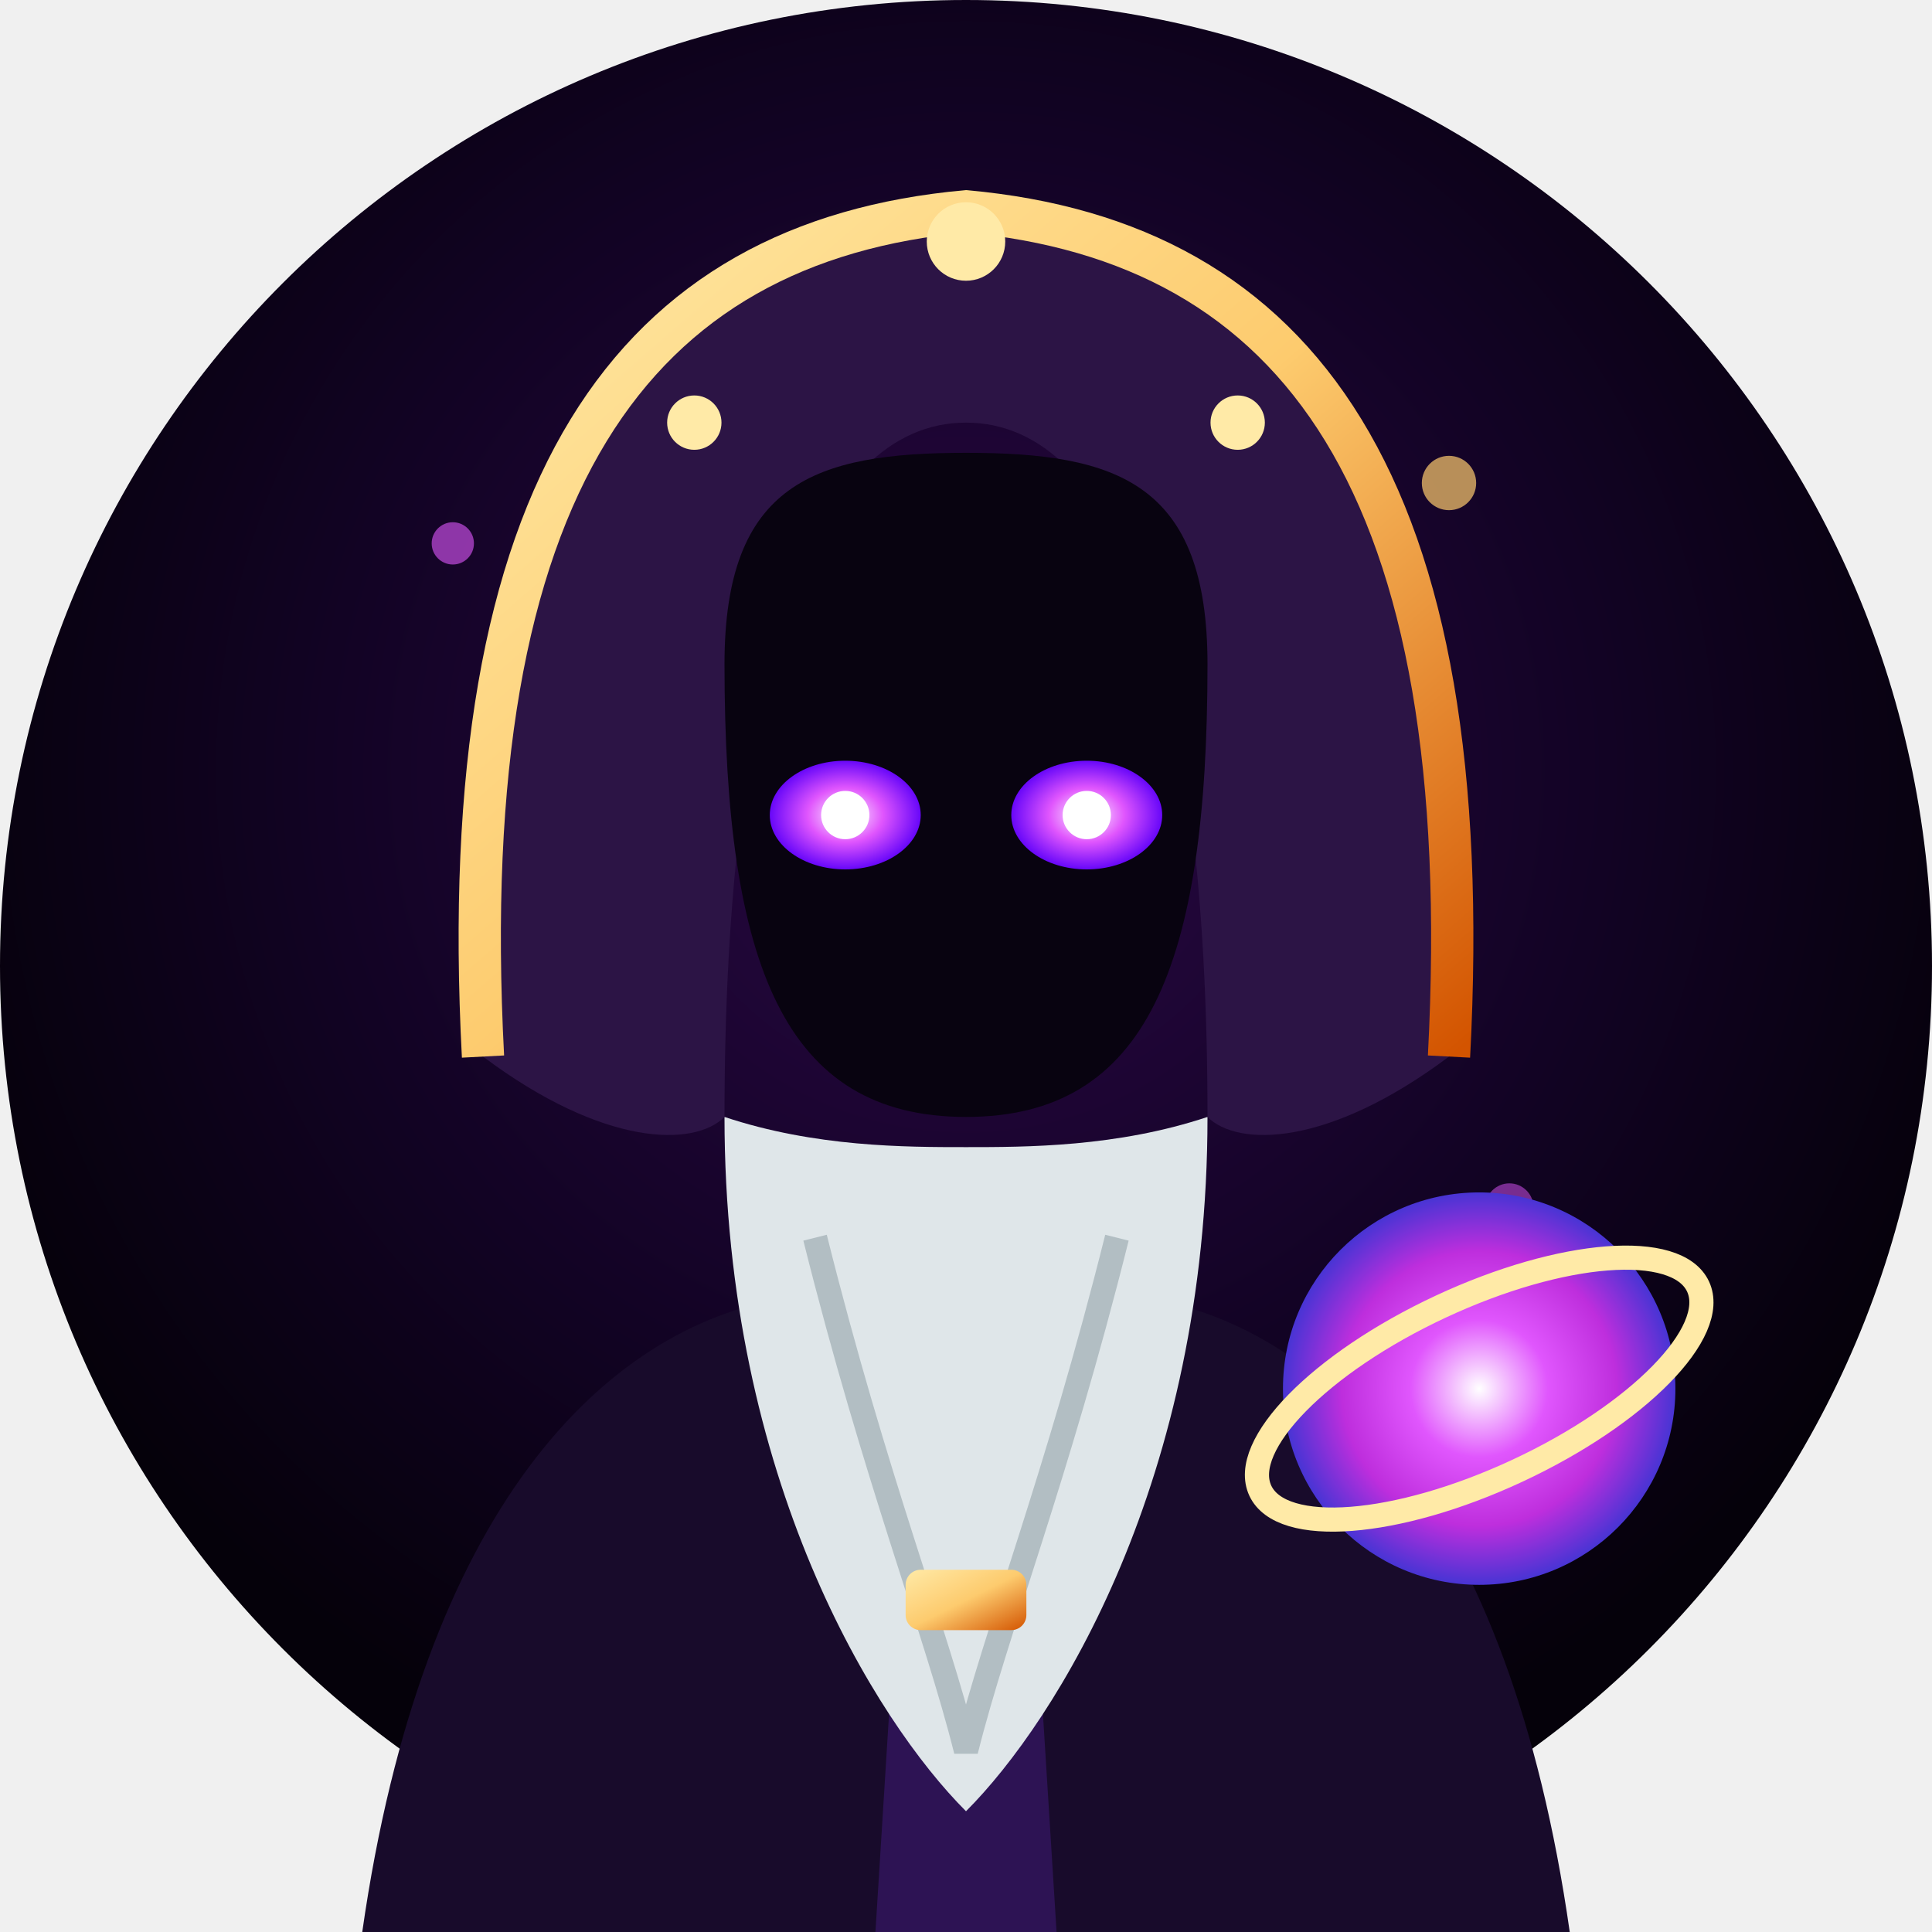
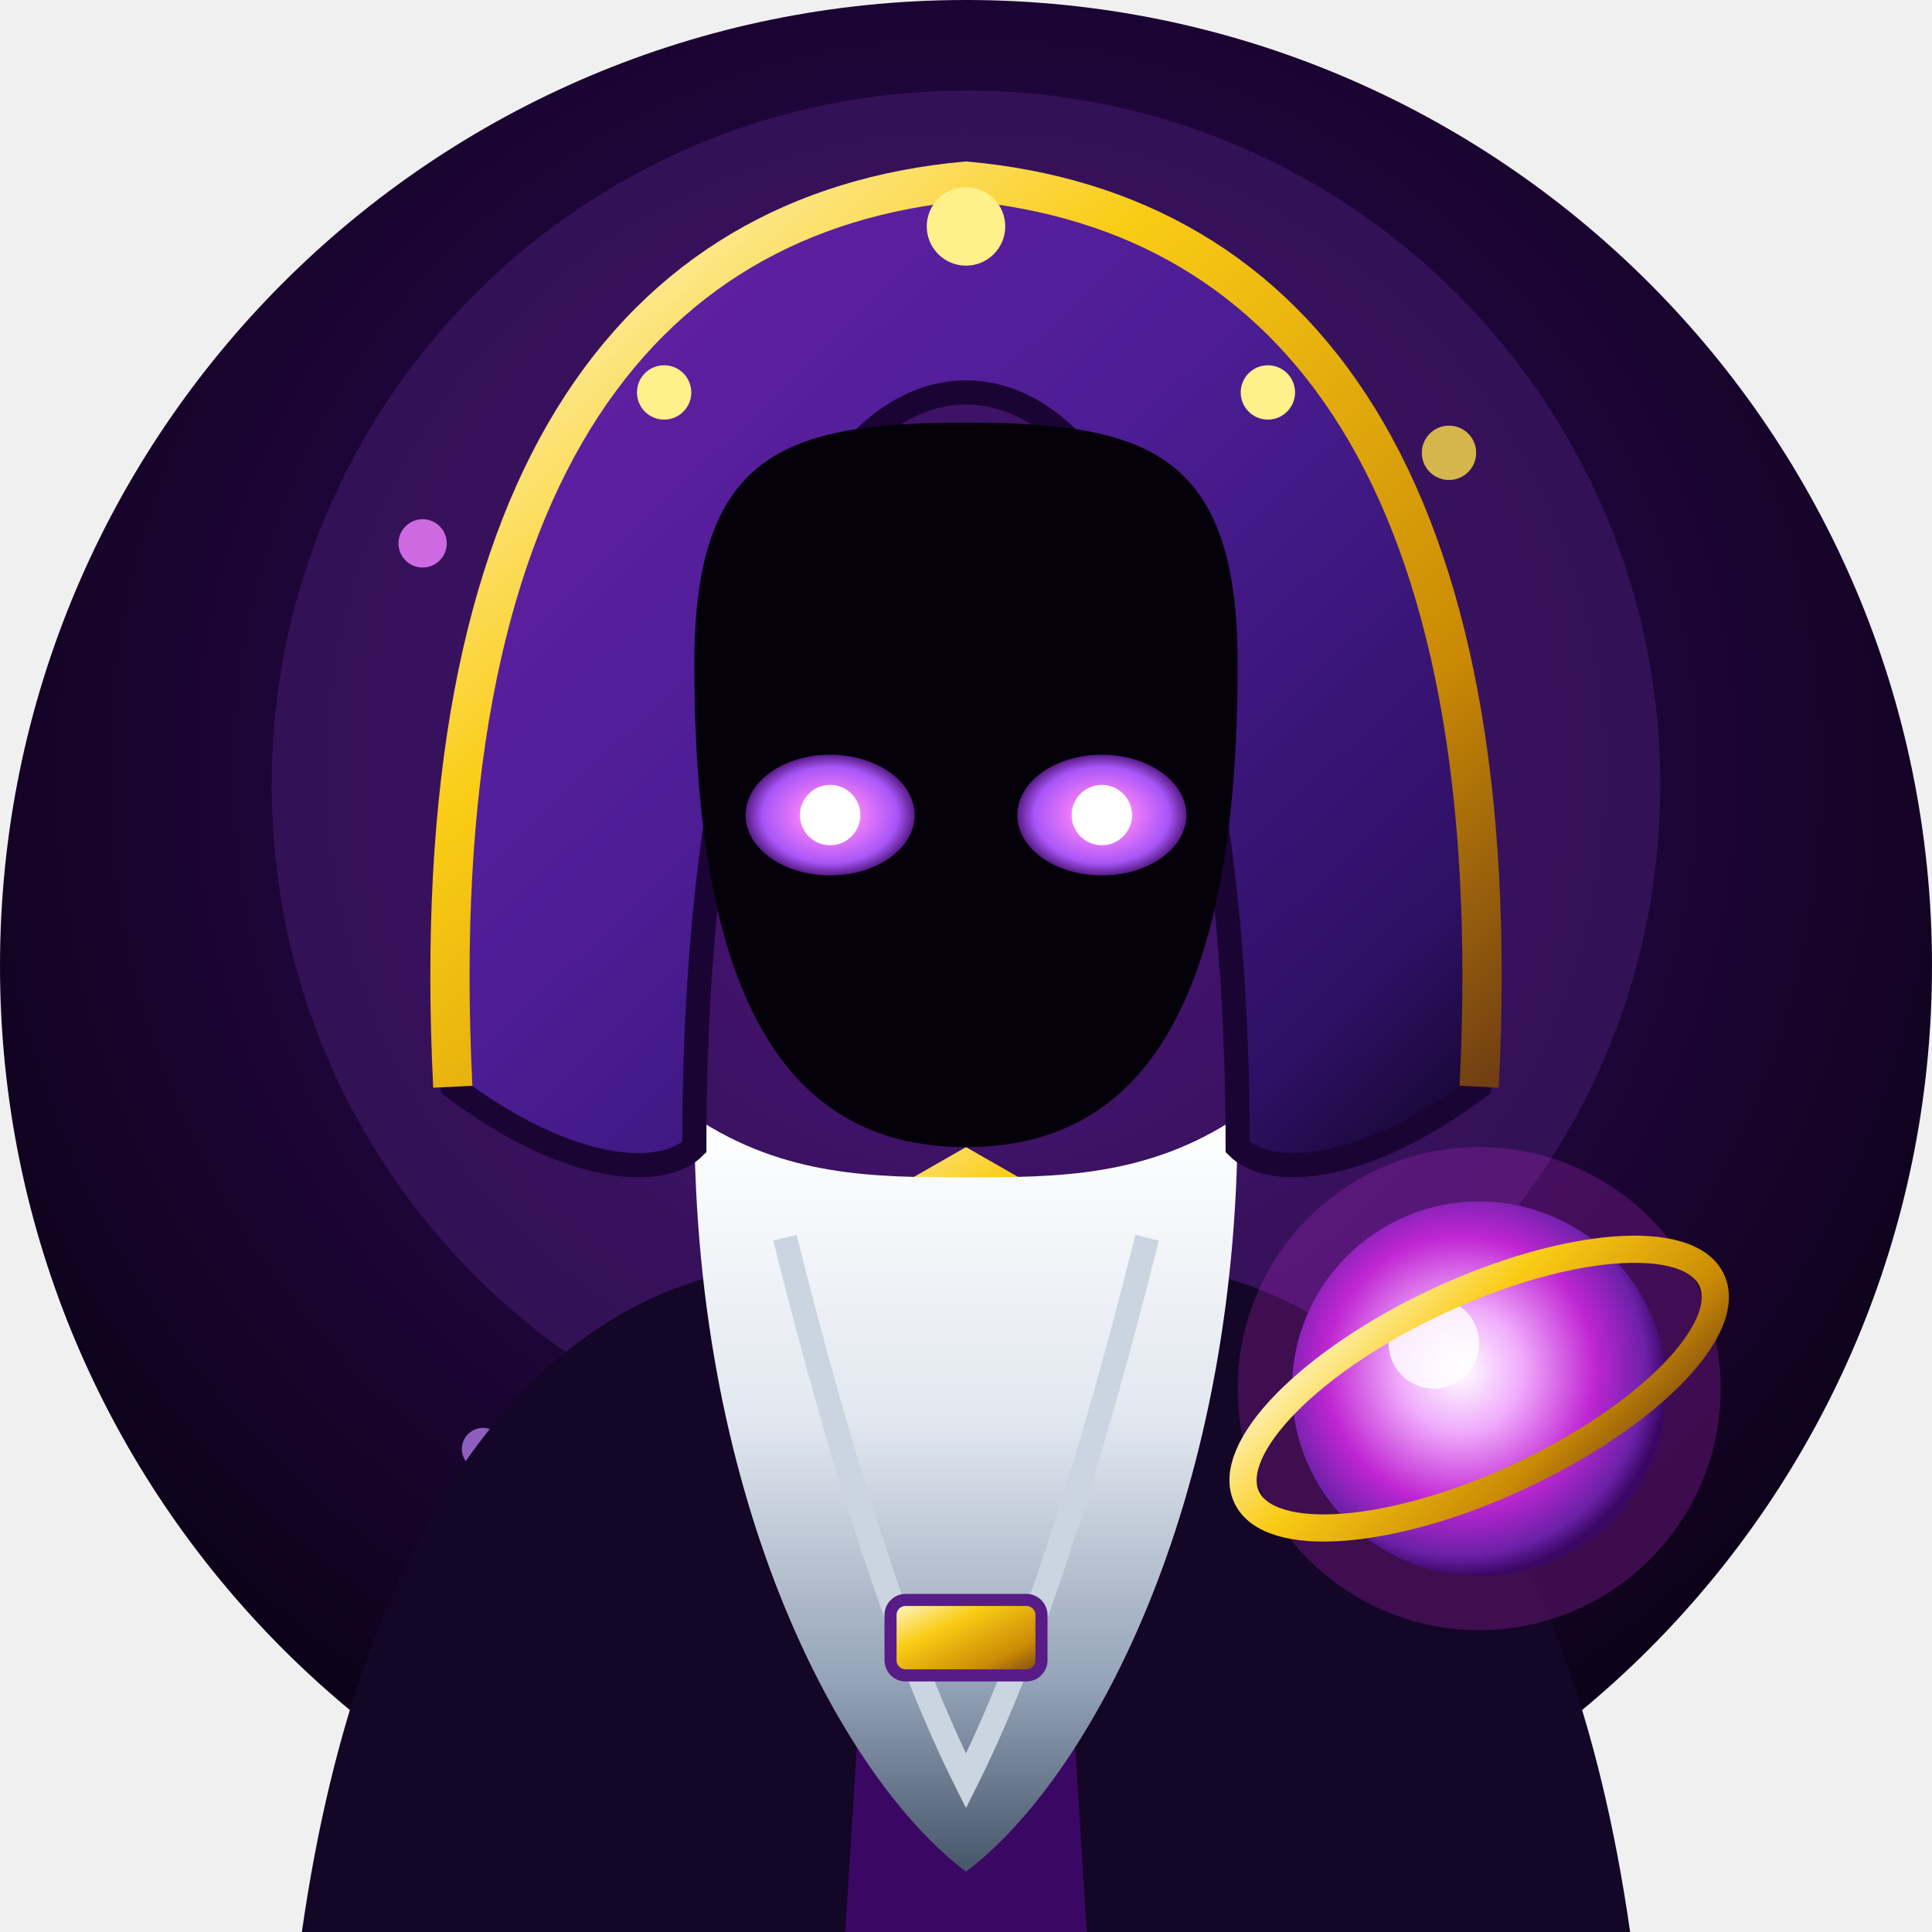
<svg xmlns="http://www.w3.org/2000/svg" viewBox="0 0 64 64">
  <defs>
-     <radialGradient id="bgArchi" cx="50%" cy="40%" r="55%">
-       <stop offset="0%" stop-color="#2a0845" />
-       <stop offset="60%" stop-color="#120324" />
-       <stop offset="100%" stop-color="#05010a" />
+     <radialGradient id="bgArchiVoid" cx="50%" cy="40%" r="65%">
+       <stop offset="0%" stop-color="#3b0764" />
+       <stop offset="55%" stop-color="#1e0538" />
+       <stop offset="100%" stop-color="#07010e" />
    </radialGradient>
-     <linearGradient id="oroMago" x1="0" y1="0" x2="1" y2="1">
-       <stop offset="0%" stop-color="#ffeaa7" />
-       <stop offset="50%" stop-color="#fdcb6e" />
-       <stop offset="100%" stop-color="#d35400" />
+     <linearGradient id="oroArcanoPuro" x1="0" y1="0" x2="1" y2="1">
+       <stop offset="0%" stop-color="#fffde7" />
+       <stop offset="35%" stop-color="#facc15" />
+       <stop offset="75%" stop-color="#ca8a04" />
+       <stop offset="100%" stop-color="#713f12" />
    </linearGradient>
-     <radialGradient id="orbeMagico" cx="50%" cy="50%" r="50%">
+     <linearGradient id="mantoPurpura" x1="0" y1="0" x2="1" y2="1">
+       <stop offset="0%" stop-color="#6b21a8" />
+       <stop offset="45%" stop-color="#4c1d95" />
+       <stop offset="85%" stop-color="#2e1065" />
+       <stop offset="100%" stop-color="#0f0524" />
+     </linearGradient>
+     <linearGradient id="barbaAncestral" x1="0" y1="0" x2="0" y2="1">
      <stop offset="0%" stop-color="#ffffff" />
-       <stop offset="35%" stop-color="#e056fd" />
-       <stop offset="70%" stop-color="#be2edd" />
-       <stop offset="100%" stop-color="#4834d4" />
+       <stop offset="40%" stop-color="#e2e8f0" />
+       <stop offset="75%" stop-color="#94a3b8" />
+       <stop offset="100%" stop-color="#475569" />
+     </linearGradient>
+     <radialGradient id="orbeCosmico" cx="45%" cy="45%" r="55%">
+       <stop offset="0%" stop-color="#ffffff" />
+       <stop offset="30%" stop-color="#f0abfc" />
+       <stop offset="65%" stop-color="#c026d3" />
+       <stop offset="90%" stop-color="#6b21a8" />
+       <stop offset="100%" stop-color="#3b0764" />
    </radialGradient>
-     <radialGradient id="ojoArcano" cx="50%" cy="50%" r="50%">
+     <radialGradient id="ojoArcanoPuro" cx="50%" cy="50%" r="50%">
      <stop offset="0%" stop-color="#ffffff" />
-       <stop offset="50%" stop-color="#e056fd" />
-       <stop offset="100%" stop-color="#6807f9" />
+       <stop offset="40%" stop-color="#e879f9" />
+       <stop offset="80%" stop-color="#a855f7" />
+       <stop offset="100%" stop-color="#581c87" />
    </radialGradient>
  </defs>
-   <circle cx="32" cy="32" r="32" fill="url(#bgArchi)" />
-   <circle cx="15" cy="18" r="0.7" fill="#e056fd" opacity="0.6" />
-   <circle cx="48" cy="16" r="0.9" fill="#fdcb6e" opacity="0.7" />
-   <circle cx="50" cy="40" r="0.8" fill="#e056fd" opacity="0.5" />
-   <path d="M12 64 C14 50, 20 44, 26 43 L32 48 L38 43 C44 44, 50 50, 52 64 Z" fill="#180b2b" />
-   <path d="M26 43 L32 48 L38 43 L32 40 Z" fill="url(#oroMago)" />
-   <path d="M30 48 L34 48 L35 64 L29 64 Z" fill="#2d1354" />
-   <path d="M24 37 C24 49, 29 57, 32 60 C35 57, 40 49, 40 37 C37 38, 34 38, 32 38 C30 38, 27 38, 24 37 Z" fill="#dfe6e9" />
-   <path d="M27 41 C29 49, 31 54, 32 58 C33 54, 35 49, 37 41" stroke="#b2bec3" stroke-width="0.8" fill="none" />
-   <rect x="30" y="52" width="4" height="2" rx="0.5" fill="url(#oroMago)" />
-   <path d="M16 35 C15 16, 21 8, 32 7 C43 8, 49 16, 48 35 C44 38, 41 38, 40 37 C40 22, 37 14, 32 14 C27 14, 24 22, 24 37 C23 38, 20 38, 16 35 Z" fill="#2c1445" />
-   <path d="M16 35 C15 16, 21 8, 32 7 C43 8, 49 16, 48 35" stroke="url(#oroMago)" stroke-width="1.4" fill="none" />
-   <circle cx="32" cy="8" r="1.3" fill="#ffeaa7" />
-   <circle cx="23" cy="14" r="0.9" fill="#ffeaa7" />
-   <circle cx="41" cy="14" r="0.9" fill="#ffeaa7" />
-   <path d="M24 22 C24 16, 27 15, 32 15 C37 15, 40 16, 40 22 C40 32, 38 37, 32 37 C26 37, 24 32, 24 22 Z" fill="#080310" />
-   <ellipse cx="28" cy="27" rx="2.5" ry="1.8" fill="url(#ojoArcano)">
-     <animate attributeName="opacity" values="0.7;1;0.7" dur="2s" repeatCount="indefinite" />
+   <circle cx="32" cy="32" r="32" fill="url(#bgArchiVoid)" />
+   <circle cx="32" cy="26" r="23" fill="#a855f7" opacity="0.15">
+     <animate attributeName="opacity" values="0.1;0.25;0.1" dur="2.6s" repeatCount="indefinite" />
+   </circle>
+   <circle cx="14" cy="18" r="0.8" fill="#e879f9" opacity="0.85">
+     <animate attributeName="cy" values="18;10;18" dur="2.1s" repeatCount="indefinite" />
+   </circle>
+   <circle cx="48" cy="15" r="0.9" fill="#fde047" opacity="0.8">
+     <animate attributeName="cy" values="15;8;15" dur="2.5s" repeatCount="indefinite" />
+   </circle>
+   <circle cx="16" cy="48" r="0.7" fill="#c084fc" opacity="0.7" />
+   <path d="M10 64 C12 50, 18 43, 25 42 L32 47 L39 42 C46 43, 52 50, 54 64 Z" fill="#130626" />
+   <path d="M25 42 L32 48 L39 42 L32 38 Z" fill="url(#oroArcanoPuro)" />
+   <path d="M29 48 L35 48 L36 64 L28 64 Z" fill="#3b0764" />
+   <path d="M23 37 C23 50, 28 59, 32 62 C36 59, 41 50, 41 37 C38 39, 35 39, 32 39 C29 39, 26 39, 23 37 Z" fill="url(#barbaAncestral)" />
+   <path d="M26 41 C28 49, 30 55, 32 59 C34 55, 36 49, 38 41" stroke="#cbd5e1" stroke-width="0.8" fill="none" />
+   <rect x="29.5" y="53" width="5" height="2.5" rx="0.5" fill="url(#oroArcanoPuro)" stroke="#581c87" stroke-width="0.4" />
+   <path d="M15 36 C14 16, 21 7, 32 6 C43 7, 50 16, 49 36 C45 39, 42 39, 41 38 C41 22, 37 13, 32 13 C27 13, 23 22, 23 38 C22 39, 19 39, 15 36 Z" fill="url(#mantoPurpura)" stroke="#1a0434" stroke-width="0.8" />
+   <path d="M15 36 C14 16, 21 7, 32 6 C43 7, 50 16, 49 36" stroke="url(#oroArcanoPuro)" stroke-width="1.3" fill="none" />
+   <circle cx="32" cy="7.5" r="1.3" fill="#fef08a" />
+   <circle cx="22" cy="13" r="0.9" fill="#fef08a" />
+   <circle cx="42" cy="13" r="0.9" fill="#fef08a" />
+   <path d="M23 22 C23 15, 26 14, 32 14 C38 14, 41 15, 41 22 C41 33, 38 38, 32 38 C26 38, 23 33, 23 22 Z" fill="#05010a" />
+   <ellipse cx="27.5" cy="27" rx="2.8" ry="2" fill="url(#ojoArcanoPuro)">
+     <animate attributeName="opacity" values="0.75;1;0.75" dur="1.8s" repeatCount="indefinite" />
  </ellipse>
-   <circle cx="28" cy="27" r="0.8" fill="#ffffff" />
-   <ellipse cx="36" cy="27" rx="2.5" ry="1.8" fill="url(#ojoArcano)">
-     <animate attributeName="opacity" values="1;0.7;1" dur="2s" repeatCount="indefinite" />
+   <circle cx="27.5" cy="27" r="1" fill="#ffffff" />
+   <ellipse cx="36.5" cy="27" rx="2.8" ry="2" fill="url(#ojoArcanoPuro)">
+     <animate attributeName="opacity" values="1;0.75;1" dur="1.8s" repeatCount="indefinite" />
  </ellipse>
-   <circle cx="36" cy="27" r="0.8" fill="#ffffff" />
+   <circle cx="36.5" cy="27" r="1" fill="#ffffff" />
  <g>
-     <circle cx="49" cy="46" r="6.5" fill="url(#orbeMagico)">
-       <animate attributeName="r" values="5.5;7.2;5.5" dur="3s" repeatCount="indefinite" />
+     <circle cx="49" cy="46" r="8" fill="#c026d3" opacity="0.25">
+       <animate attributeName="r" values="7;9;7" dur="2.5s" repeatCount="indefinite" />
    </circle>
-     <ellipse cx="49" cy="46" rx="8" ry="3" fill="none" stroke="#ffeaa7" stroke-width="0.8" transform="rotate(-25 49 46)">
-       <animateTransform attributeName="transform" type="rotate" from="0 49 46" to="360 49 46" dur="6s" repeatCount="indefinite" />
+     <circle cx="49" cy="46" r="6.2" fill="url(#orbeCosmico)" />
+     <circle cx="47.5" cy="44.5" r="1.5" fill="#ffffff" opacity="0.8" />
+     <ellipse cx="49" cy="46" rx="8.5" ry="3.2" fill="none" stroke="url(#oroArcanoPuro)" stroke-width="0.9" transform="rotate(-25 49 46)">
+       <animateTransform attributeName="transform" type="rotate" from="0 49 46" to="360 49 46" dur="5s" repeatCount="indefinite" />
    </ellipse>
  </g>
</svg>
